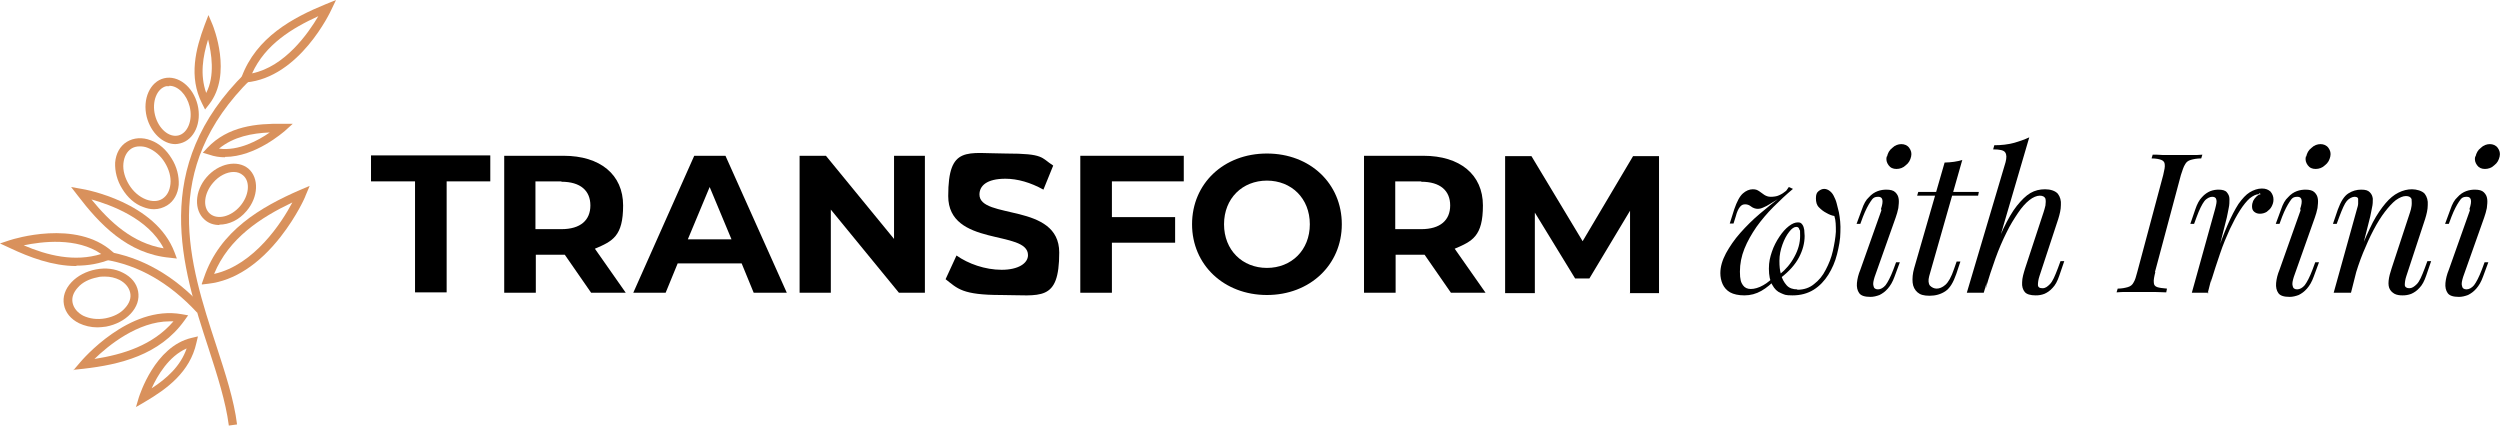
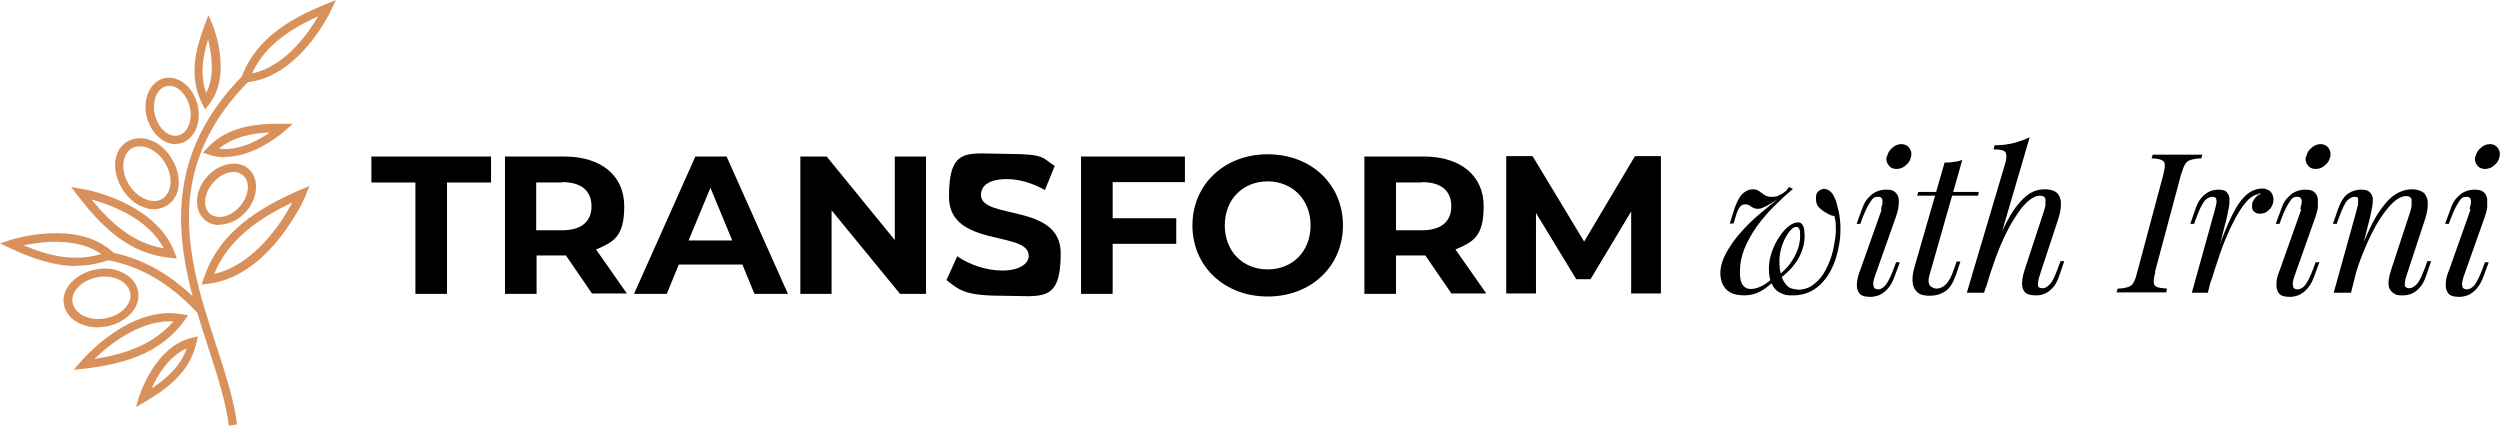
<svg xmlns="http://www.w3.org/2000/svg" id="Layer_1" version="1.1" viewBox="0 0 664.4 113">
  <defs>
    <style>
      .st0 {
        fill: #d9915c;
      }
    </style>
  </defs>
  <g>
-     <path d="M110.2,48.2h-11.6v-6.9h31.7v6.9h-11.6v29.5h-8.4v-29.5Z" />
-     <path d="M157.1,77.8l-7-10.1h-7.7v10.1h-8.4v-36.4h15.8c9.7,0,15.8,5,15.8,13.2s-2.8,9.5-7.5,11.5l8.2,11.7h-9ZM149.2,48.2h-6.9v12.7h6.9c5.1,0,7.7-2.4,7.7-6.3s-2.6-6.3-7.7-6.3Z" />
-     <path d="M197,70h-16.9l-3.2,7.8h-8.6l16.2-36.4h8.3l16.3,36.4h-8.8l-3.2-7.8ZM194.4,63.6l-5.8-13.9-5.8,13.9h11.5Z" />
-     <path d="M245.8,41.4v36.4h-6.9l-18.1-22.1v22.1h-8.3v-36.4h7l18.1,22.1v-22.1h8.3Z" />
-     <path d="M251.3,74.2l2.9-6.3c3.1,2.2,7.6,3.8,12,3.8s7-1.7,7-3.9c0-6.8-21.2-2.1-21.2-15.7s5-11.3,15.3-11.3,9.3,1.1,12.6,3.2l-2.6,6.4c-3.4-1.9-6.9-2.9-10.1-2.9-5,0-6.9,1.9-6.9,4.2,0,6.7,21.2,2.1,21.2,15.4s-5,11.3-15.4,11.3-11.6-1.7-14.8-4.2Z" />
-     <path d="M295.5,48.1v9.6h16.8v6.8h-16.8v13.3h-8.4v-36.4h27.5v6.8h-19.1Z" />
-     <path d="M316.8,59.6c0-10.8,8.4-18.8,19.9-18.8s19.9,8,19.9,18.8-8.5,18.8-19.9,18.8-19.9-8-19.9-18.8ZM348.1,59.6c0-6.9-4.9-11.6-11.4-11.6s-11.4,4.7-11.4,11.6,4.9,11.6,11.4,11.6,11.4-4.7,11.4-11.6Z" />
-     <path d="M385.6,77.8l-7-10.1h-7.7v10.1h-8.4v-36.4h15.8c9.7,0,15.8,5,15.8,13.2s-2.8,9.5-7.5,11.5l8.2,11.7h-9ZM377.7,48.2h-6.9v12.7h6.9c5.1,0,7.7-2.4,7.7-6.3s-2.6-6.3-7.7-6.3Z" />
-     <path d="M433.2,77.8v-21.8c0,0-10.8,18-10.8,18h-3.8l-10.7-17.5v21.4h-7.9v-36.4h7l13.6,22.6,13.4-22.6h6.9v36.4c.1,0-7.8,0-7.8,0Z" />
-     <path d="M471.9,74.2c-1.1,1.2-2.4,2.3-3.8,3.1-1.4.8-2.9,1.2-4.5,1.2s-2.9-.3-3.8-.8-1.6-1.3-2-2.2c-.4-.9-.6-1.9-.6-2.9,0-1.7.5-3.4,1.5-5.3,1-1.8,2.2-3.6,3.8-5.4,1.6-1.8,3.3-3.5,5.2-5.1,1.9-1.6,3.7-3.1,5.5-4.4l.8-.2c-.6.2-1.1.5-1.8.9-.6.4-1.2.7-1.8,1.1-.6.4-1.2.7-1.7.9-.6.3-1.1.4-1.6.4s-1.2-.2-1.7-.6c-.5-.4-1-.6-1.6-.6s-1,.2-1.4.7c-.4.5-.8,1.3-1.1,2.5l-.6,1.9h-1l1.2-3.8c.7-2,1.4-3.4,2.3-4.2.8-.7,1.7-1.1,2.6-1.1s1.2.2,1.7.5c.5.3.9.7,1.4,1,.5.3,1,.5,1.7.5s1.6-.1,2.2-.4c.7-.3,1.3-.7,1.9-1.2l.7-1,1.1.5c-1.8,1.5-3.5,3.1-5.2,4.8-1.7,1.7-3.2,3.5-4.5,5.3-1.3,1.9-2.4,3.8-3.2,5.8-.8,2-1.2,4-1.2,6.1s.3,2.9.8,3.6c.5.7,1.2,1,2.1,1s2.1-.3,3.3-1c1.1-.6,2.3-1.6,3.3-2.8l.2,1ZM477.7,77c1.7,0,3.2-.5,4.4-1.5,1.3-1,2.3-2.2,3.1-3.8.8-1.5,1.5-3.2,1.9-5,.4-1.8.7-3.5.8-5.1,0-1.6,0-3-.4-4.2-.7-.1-1.4-.4-2.1-.8-.8-.4-1.4-.9-2-1.5-.6-.6-.8-1.4-.8-2.4s.2-1.5.7-1.9c.5-.4,1-.6,1.5-.6s1,.2,1.4.5c.4.3.8.7,1.1,1.3.3.6.6,1.2.8,2,.2.7.4,1.6.6,2.4.3,1.6.5,3.3.4,5.3,0,1.9-.4,3.9-.9,5.9s-1.3,3.8-2.3,5.4-2.3,3-3.9,4c-1.6,1-3.5,1.5-5.6,1.5s-2.1-.2-3.1-.6-1.7-1.1-2.3-2.2c-.6-1-.9-2.5-.9-4.3s.3-3,.8-4.5c.5-1.5,1.2-2.8,2-4,.8-1.2,1.6-2.1,2.5-2.8.9-.7,1.7-1,2.4-1s.9.2,1.2.6c.3.4.4.9.5,1.4,0,.6.1,1.1.1,1.6,0,1.9-.5,3.8-1.5,5.7-1,1.9-2.6,3.7-4.8,5.4l-.3-.9c1.6-1.3,2.9-2.8,3.9-4.7,1-1.8,1.5-3.7,1.5-5.5s0-1.3-.2-1.7c-.1-.5-.4-.7-.8-.7-.6,0-1.2.4-1.9,1.3-.7.9-1.3,2-1.8,3.4-.5,1.4-.8,2.8-.8,4.3s.1,2.5.4,3.6c.3,1.2.8,2.1,1.5,2.9.7.8,1.7,1.1,2.8,1.1Z" />
-     <path d="M499.9,55.5c.7-2.1.5-3.2-.7-3.2s-1.5.4-2.1,1.3c-.6.9-1.3,2.2-2,4l-.7,1.9h-1l1.4-3.8c.5-1.5,1.1-2.6,1.9-3.3.7-.8,1.5-1.3,2.3-1.6.8-.3,1.6-.4,2.3-.4,1.1,0,1.9.2,2.4.7.5.5.8,1,.9,1.8.1.7,0,1.5-.1,2.4-.2.9-.4,1.7-.7,2.5l-5.6,15.8c-.3,1-.5,1.8-.3,2.4.1.6.5.9,1.2.9s1.4-.4,2-1.1c.6-.8,1.3-2.1,2.1-4.2l.7-1.9h1l-1.4,3.8c-.5,1.4-1.1,2.4-1.8,3.2-.7.8-1.4,1.3-2.2,1.7-.8.3-1.6.5-2.4.5-1.5,0-2.5-.3-3-1-.5-.7-.7-1.6-.6-2.7.1-1.1.4-2.3.9-3.5l5.6-15.8ZM501.5,41.6c.2-.9.6-1.7,1.4-2.3.7-.7,1.6-1,2.4-1s1.6.3,2.1,1c.5.7.7,1.4.5,2.3-.2.9-.6,1.7-1.4,2.3-.7.7-1.6,1-2.5,1s-1.6-.3-2.1-1c-.5-.7-.7-1.4-.5-2.3Z" />
-     <path d="M512.7,73.4c-.3,1.1-.2,2,.2,2.5.5.5,1.1.8,1.8.8s1.5-.3,2.3-1c.8-.7,1.6-2.1,2.3-4.2l.7-2h1l-1.1,3.3c-.8,2.3-1.7,3.8-2.9,4.6-1.2.8-2.6,1.2-4.2,1.2s-2.5-.3-3.2-.9c-.7-.6-1.2-1.5-1.3-2.6-.1-1.1,0-2.4.4-3.8l8.1-28.1c.8,0,1.7-.1,2.5-.2.8-.1,1.6-.3,2.2-.5l-8.8,30.9ZM525.9,51l-.2,1h-16.2l.3-1h16.1Z" />
-     <path d="M527.2,77.8h-4.5l10.3-34.7c.3-1.2.3-2-.1-2.6-.4-.6-1.5-.8-3.2-.8l.3-1.1c1.9,0,3.6-.2,5.1-.6,1.5-.4,2.9-.9,4.2-1.5l-12.1,41.3ZM528.6,70.1c1.3-3.6,2.6-6.7,3.8-9.3,1.2-2.5,2.4-4.6,3.6-6.1,1.2-1.5,2.4-2.7,3.6-3.4,1.2-.7,2.5-1,3.9-1s2.7.4,3.4,1.2c.6.8.9,1.8.8,3,0,1.2-.3,2.4-.7,3.7l-5,15.2c-.3.9-.4,1.7-.4,2.3,0,.6.4.9,1.2.9s1.3-.4,2-1.1,1.3-2.1,2.1-4.2l.7-1.9h1l-1.3,3.8c-.5,1.5-1.1,2.6-1.8,3.3-.7.8-1.5,1.3-2.2,1.6-.8.3-1.5.4-2.3.4-1.4,0-2.4-.3-2.9-.9s-.8-1.5-.7-2.6c0-1.1.4-2.4.8-3.7l4.9-14.9c.2-.5.3-1.1.5-1.8.1-.7.1-1.3,0-1.8-.2-.5-.7-.8-1.5-.8s-1.8.4-2.8,1.2c-1,.8-2,1.9-3,3.4s-2.1,3.2-3.1,5.3c-1,2-2,4.3-2.9,6.8-.9,2.5-1.8,5.2-2.6,8.1l1.2-6.7Z" />
-     <path d="M572.8,72.3c-.3,1.2-.5,2.2-.4,2.8,0,.6.3,1,.9,1.2s1.4.3,2.6.4l-.2,1c-.8,0-1.8-.1-3-.1-1.2,0-2.4,0-3.6,0s-2.6,0-3.7,0c-1.1,0-2.1,0-2.9.1l.3-1c1.1,0,2-.2,2.7-.4s1.2-.6,1.5-1.2c.4-.6.7-1.6,1-2.8l6.9-25.8c.3-1.3.5-2.2.4-2.8,0-.6-.4-1-.9-1.2-.5-.2-1.4-.4-2.6-.4l.3-1c.7,0,1.6,0,2.8.1,1.2,0,2.4,0,3.8,0s2.4,0,3.6,0c1.2,0,2.2,0,3-.1l-.3,1c-1.2,0-2.1.2-2.8.4-.7.2-1.2.6-1.5,1.2-.4.6-.7,1.6-1.1,2.8l-6.9,25.8Z" />
-     <path d="M587,77.8h-4.5l6.2-22.3c.3-1.2.5-2,.3-2.5-.1-.5-.5-.7-1.1-.7s-1.5.4-2.1,1.2c-.6.8-1.3,2.2-2,4.1l-.7,1.9h-1l1.3-3.8c.5-1.5,1.1-2.6,1.8-3.3.7-.8,1.5-1.3,2.2-1.6.8-.3,1.5-.4,2.2-.4,1,0,1.8.2,2.2.7.4.5.7,1,.7,1.8s0,1.5-.2,2.4c-.2.9-.3,1.7-.5,2.5l-5.1,20.2ZM600.4,51.6c-.8,0-1.6.4-2.5,1.1-.8.7-1.7,1.8-2.6,3.2s-1.8,3.1-2.7,5c-.9,2-1.8,4.1-2.6,6.5-.8,2.4-1.7,5-2.5,7.7l1.3-6.7c1.1-3.4,2.2-6.3,3.2-8.6,1-2.3,2-4.2,2.9-5.6,1-1.4,2-2.5,3-3.1,1-.6,2.1-1,3.2-1s1.7.3,2.3.8c.5.6.8,1.3.8,2.1s-.2,1.3-.5,1.9c-.3.6-.8,1-1.3,1.4-.5.3-1.1.5-1.8.5s-1.1-.2-1.5-.5c-.4-.3-.6-.8-.6-1.4s.1-1,.3-1.5c.2-.4.5-.8.8-1.1.3-.3.7-.6,1.2-.7,0,0-.1-.1-.2-.2,0,0-.2,0-.3,0Z" />
-     <path d="M611.3,55.5c.7-2.1.5-3.2-.7-3.2s-1.5.4-2.1,1.3c-.6.9-1.3,2.2-2,4l-.7,1.9h-1l1.4-3.8c.5-1.5,1.1-2.6,1.9-3.3.7-.8,1.5-1.3,2.3-1.6.8-.3,1.6-.4,2.3-.4,1.1,0,1.9.2,2.4.7.5.5.8,1,.9,1.8.1.7,0,1.5-.1,2.4-.2.9-.4,1.7-.7,2.5l-5.6,15.8c-.3,1-.5,1.8-.3,2.4.1.6.5.9,1.2.9s1.4-.4,2-1.1c.6-.8,1.3-2.1,2.1-4.2l.7-1.9h1l-1.4,3.8c-.5,1.4-1.1,2.4-1.8,3.2-.7.8-1.4,1.3-2.2,1.7-.8.3-1.6.5-2.4.5-1.5,0-2.5-.3-3-1-.5-.7-.7-1.6-.6-2.7.1-1.1.4-2.3.9-3.5l5.6-15.8ZM612.9,41.6c.2-.9.6-1.7,1.4-2.3.7-.7,1.6-1,2.4-1s1.6.3,2.1,1c.5.7.7,1.4.5,2.3-.2.9-.6,1.7-1.4,2.3-.7.7-1.6,1-2.5,1s-1.6-.3-2.1-1c-.5-.7-.7-1.4-.5-2.3Z" />
-     <path d="M624.7,77.8h-4.5l6.2-22.3c.1-.4.3-.9.3-1.4,0-.5,0-.9,0-1.3-.1-.4-.5-.5-1-.5s-1.4.4-2,1.1c-.6.7-1.2,2.1-2,4.2l-.7,1.9h-1l1.3-3.8c.8-2.2,1.7-3.6,2.8-4.3,1.1-.7,2.2-1,3.4-1s1.8.2,2.3.7c.5.5.7,1,.8,1.7,0,.7,0,1.5-.2,2.3-.2.9-.3,1.7-.5,2.5l-5.1,20.2ZM627.1,67c1.2-3.1,2.4-5.7,3.5-7.9,1.1-2.1,2.3-3.8,3.4-5.1,1.1-1.3,2.2-2.2,3.4-2.8,1.2-.6,2.4-.9,3.6-.9s2.7.4,3.4,1.2c.6.8.9,1.8.8,3,0,1.2-.3,2.4-.7,3.7l-5,15.2c-.3.9-.4,1.7-.4,2.3,0,.6.5.9,1.2.9s1.3-.4,2-1.1,1.3-2.1,2.1-4.2l.7-1.9h1l-1.3,3.8c-.5,1.5-1.1,2.6-1.8,3.3-.7.8-1.5,1.3-2.2,1.6-.8.3-1.5.4-2.3.4s-1.5-.1-2.1-.4c-.5-.3-.9-.6-1.2-1.1-.4-.6-.5-1.4-.4-2.4.1-1,.4-2.1.8-3.3l4.9-14.9c.2-.5.3-1.1.4-1.7.1-.7,0-1.3,0-1.8-.2-.5-.7-.8-1.5-.8s-1.7.4-2.7,1.1c-.9.7-1.9,1.8-2.9,3.1-1,1.3-2,2.9-3,4.8s-1.9,3.9-2.8,6.1c-.9,2.2-1.7,4.6-2.4,7.1l1.5-7.3Z" />
-     <path d="M656.3,55.5c.7-2.1.5-3.2-.7-3.2s-1.5.4-2.1,1.3c-.6.9-1.3,2.2-2,4l-.7,1.9h-1l1.4-3.8c.5-1.5,1.1-2.6,1.9-3.3.7-.8,1.5-1.3,2.3-1.6.8-.3,1.6-.4,2.3-.4,1.1,0,1.9.2,2.4.7.5.5.8,1,.9,1.8.1.7,0,1.5-.1,2.4-.2.9-.4,1.7-.7,2.5l-5.6,15.8c-.3,1-.5,1.8-.3,2.4.1.6.5.9,1.2.9s1.4-.4,2-1.1c.6-.8,1.3-2.1,2.1-4.2l.7-1.9h1l-1.4,3.8c-.5,1.4-1.1,2.4-1.8,3.2-.7.8-1.4,1.3-2.2,1.7-.8.3-1.6.5-2.4.5-1.5,0-2.5-.3-3-1-.5-.7-.7-1.6-.6-2.7.1-1.1.4-2.3.9-3.5l5.6-15.8ZM657.9,41.6c.2-.9.6-1.7,1.4-2.3.7-.7,1.6-1,2.4-1s1.6.3,2.1,1c.5.7.7,1.4.5,2.3-.2.9-.6,1.7-1.4,2.3-.7.7-1.6,1-2.5,1s-1.6-.3-2.1-1c-.5-.7-.7-1.4-.5-2.3Z" />
+     <path d="M471.9,74.2c-1.1,1.2-2.4,2.3-3.8,3.1-1.4.8-2.9,1.2-4.5,1.2s-2.9-.3-3.8-.8-1.6-1.3-2-2.2c-.4-.9-.6-1.9-.6-2.9,0-1.7.5-3.4,1.5-5.3,1-1.8,2.2-3.6,3.8-5.4,1.6-1.8,3.3-3.5,5.2-5.1,1.9-1.6,3.7-3.1,5.5-4.4l.8-.2c-.6.2-1.1.5-1.8.9-.6.4-1.2.7-1.8,1.1-.6.4-1.2.7-1.7.9-.6.3-1.1.4-1.6.4s-1.2-.2-1.7-.6c-.5-.4-1-.6-1.6-.6s-1,.2-1.4.7-.8,1.3-1.1,2.5l-.6,1.9h-1l1.2-3.8c.7-2,1.4-3.4,2.3-4.2.8-.7,1.7-1.1,2.6-1.1s1.2.2,1.7.5.9.7,1.4,1,1,.5,1.7.5,1.6,0,2.2-.4c.7-.3,1.3-.7,1.9-1.2l.7-1,1.1.5c-1.8,1.5-3.5,3.1-5.2,4.8s-3.2,3.5-4.5,5.3c-1.3,1.9-2.4,3.8-3.2,5.8-.8,2-1.2,4-1.2,6.1s.3,2.9.8,3.6,1.2,1,2.1,1,2.1-.3,3.3-1c1.1-.6,2.3-1.6,3.3-2.8l.2,1-.2.2ZM477.7,77c1.7,0,3.2-.5,4.4-1.5,1.3-1,2.3-2.2,3.1-3.8.8-1.5,1.5-3.2,1.9-5s.7-3.5.8-5.1c0-1.6,0-3-.4-4.2-.7,0-1.4-.4-2.1-.8-.8-.4-1.4-.9-2-1.5s-.8-1.4-.8-2.4.2-1.5.7-1.9,1-.6,1.5-.6,1,.2,1.4.5.8.7,1.1,1.3c.3.6.6,1.2.8,2,.2.7.4,1.6.6,2.4.3,1.6.5,3.3.4,5.3,0,1.9-.4,3.9-.9,5.9s-1.3,3.8-2.3,5.4-2.3,3-3.9,4-3.5,1.5-5.6,1.5-2.1-.2-3.1-.6-1.7-1.1-2.3-2.2c-.6-1-.9-2.5-.9-4.3s.3-3,.8-4.5,1.2-2.8,2-4c.8-1.2,1.6-2.1,2.5-2.8s1.7-1,2.4-1,.9.2,1.2.6c.3.4.4.9.5,1.4,0,.6.1,1.1.1,1.6,0,1.9-.5,3.8-1.5,5.7s-2.6,3.7-4.8,5.4l-.3-.9c1.6-1.3,2.9-2.8,3.9-4.7,1-1.8,1.5-3.7,1.5-5.5s0-1.3-.2-1.7c-.1-.5-.4-.7-.8-.7-.6,0-1.2.4-1.9,1.3-.7.9-1.3,2-1.8,3.4-.5,1.4-.8,2.8-.8,4.3s.1,2.5.4,3.6c.3,1.2.8,2.1,1.5,2.9s1.7,1.1,2.8,1.1h0Z" />
+     <path d="M499.9,55.5c.7-2.1.5-3.2-.7-3.2s-1.5.4-2.1,1.3c-.6.9-1.3,2.2-2,4l-.7,1.9h-1l1.4-3.8c.5-1.5,1.1-2.6,1.9-3.3.7-.8,1.5-1.3,2.3-1.6s1.6-.4,2.3-.4c1.1,0,1.9.2,2.4.7s.8,1,.9,1.8c.1.7,0,1.5-.1,2.4-.2.9-.4,1.7-.7,2.5l-5.6,15.8c-.3,1-.5,1.8-.3,2.4.1.6.5.9,1.2.9s1.4-.4,2-1.1c.6-.8,1.3-2.1,2.1-4.2l.7-1.9h1l-1.4,3.8c-.5,1.4-1.1,2.4-1.8,3.2-.7.8-1.4,1.3-2.2,1.7-.8.3-1.6.5-2.4.5-1.5,0-2.5-.3-3-1s-.7-1.6-.6-2.7.4-2.3.9-3.5l5.6-15.8v-.4ZM501.5,41.6c.2-.9.6-1.7,1.4-2.3.7-.7,1.6-1,2.4-1s1.6.3,2.1,1,.7,1.4.5,2.3c-.2.9-.6,1.7-1.4,2.3-.7.7-1.6,1-2.5,1s-1.6-.3-2.1-1-.7-1.4-.5-2.3h.1Z" />
+     <path d="M512.7,73.4c-.3,1.1-.2,2,.2,2.5.5.5,1.1.8,1.8.8s1.5-.3,2.3-1,1.6-2.1,2.3-4.2l.7-2h1l-1.1,3.3c-.8,2.3-1.7,3.8-2.9,4.6-1.2.8-2.6,1.2-4.2,1.2s-2.5-.3-3.2-.9-1.2-1.5-1.3-2.6c-.1-1.1,0-2.4.4-3.8l8.1-28.1c.8,0,1.7,0,2.5-.2.8,0,1.6-.3,2.2-.5l-8.8,30.9ZM525.9,51l-.2,1h-16.2l.3-1h16.1Z" />
+     <path d="M527.2,77.8h-4.5l10.3-34.7c.3-1.2.3-2,0-2.6-.4-.6-1.5-.8-3.2-.8l.3-1.1c1.9,0,3.6-.2,5.1-.6,1.5-.4,2.9-.9,4.2-1.5l-12.1,41.3ZM528.6,70.1c1.3-3.6,2.6-6.7,3.8-9.3,1.2-2.5,2.4-4.6,3.6-6.1,1.2-1.5,2.4-2.7,3.6-3.4,1.2-.7,2.5-1,3.9-1s2.7.4,3.4,1.2c.6.8.9,1.8.8,3,0,1.2-.3,2.4-.7,3.7l-5,15.2c-.3.9-.4,1.7-.4,2.3s.4.9,1.2.9,1.3-.4,2-1.1,1.3-2.1,2.1-4.2l.7-1.9h1l-1.3,3.8c-.5,1.5-1.1,2.6-1.8,3.3-.7.8-1.5,1.3-2.2,1.6-.8.3-1.5.4-2.3.4-1.4,0-2.4-.3-2.9-.9s-.8-1.5-.7-2.6c0-1.1.4-2.4.8-3.7l4.9-14.9c.2-.5.3-1.1.5-1.8,0-.7,0-1.3,0-1.8-.2-.5-.7-.8-1.5-.8s-1.8.4-2.8,1.2-2,1.9-3,3.4-2.1,3.2-3.1,5.3c-1,2-2,4.3-2.9,6.8s-1.8,5.2-2.6,8.1l1.2-6.7h-.3Z" />
+     <path d="M572.8,72.3c-.3,1.2-.5,2.2-.4,2.8,0,.6.3,1,.9,1.2s1.4.3,2.6.4l-.2,1c-.8,0-1.8,0-3,0h-7.3c-1.1,0-2.1,0-2.9,0l.3-1c1.1,0,2-.2,2.7-.4s1.2-.6,1.5-1.2c.4-.6.7-1.6,1-2.8l6.9-25.8c.3-1.3.5-2.2.4-2.8,0-.6-.4-1-.9-1.2s-1.4-.4-2.6-.4l.3-1c.7,0,1.6,0,2.8,0h7.4c1.2,0,2.2,0,3,0l-.3,1c-1.2,0-2.1.2-2.8.4s-1.2.6-1.5,1.2c-.4.6-.7,1.6-1.1,2.8l-6.9,25.8h.1Z" />
+     <path d="M587,77.8h-4.5l6.2-22.3c.3-1.2.5-2,.3-2.5,0-.5-.5-.7-1.1-.7s-1.5.4-2.1,1.2-1.3,2.2-2,4.1l-.7,1.9h-1l1.3-3.8c.5-1.5,1.1-2.6,1.8-3.3.7-.8,1.5-1.3,2.2-1.6.8-.3,1.5-.4,2.2-.4,1,0,1.8.2,2.2.7s.7,1,.7,1.8,0,1.5-.2,2.4-.3,1.7-.5,2.5l-5.1,20.2.3-.2ZM600.4,51.6c-.8,0-1.6.4-2.5,1.1-.8.7-1.7,1.8-2.6,3.2s-1.8,3.1-2.7,5c-.9,2-1.8,4.1-2.6,6.5-.8,2.4-1.7,5-2.5,7.7l1.3-6.7c1.1-3.4,2.2-6.3,3.2-8.6s2-4.2,2.9-5.6c1-1.4,2-2.5,3-3.1s2.1-1,3.2-1,1.7.3,2.3.8c.5.6.8,1.3.8,2.1s-.2,1.3-.5,1.9c-.3.6-.8,1-1.3,1.4-.5.3-1.1.5-1.8.5s-1.1-.2-1.5-.5-.6-.8-.6-1.4,0-1,.3-1.5c.2-.4.5-.8.8-1.1s.7-.6,1.2-.7c0,0,0,0-.2-.2h-.3v.2Z" />
+     <path d="M611.3,55.5c.7-2.1.5-3.2-.7-3.2s-1.5.4-2.1,1.3c-.6.9-1.3,2.2-2,4l-.7,1.9h-1l1.4-3.8c.5-1.5,1.1-2.6,1.9-3.3.7-.8,1.5-1.3,2.3-1.6s1.6-.4,2.3-.4c1.1,0,1.9.2,2.4.7s.8,1,.9,1.8c0,.7,0,1.5,0,2.4-.2.9-.4,1.7-.7,2.5l-5.6,15.8c-.3,1-.5,1.8-.3,2.4,0,.6.5.9,1.2.9s1.4-.4,2-1.1c.6-.8,1.3-2.1,2.1-4.2l.7-1.9h1l-1.4,3.8c-.5,1.4-1.1,2.4-1.8,3.2-.7.8-1.4,1.3-2.2,1.7-.8.3-1.6.5-2.4.5-1.5,0-2.5-.3-3-1s-.7-1.6-.6-2.7c0-1.1.4-2.3.9-3.5l5.6-15.8v-.4ZM612.9,41.6c.2-.9.6-1.7,1.4-2.3.7-.7,1.6-1,2.4-1s1.6.3,2.1,1,.7,1.4.5,2.3c-.2.9-.6,1.7-1.4,2.3-.7.7-1.6,1-2.5,1s-1.6-.3-2.1-1-.7-1.4-.5-2.3h0Z" />
+     <path d="M624.7,77.8h-4.5l6.2-22.3c0-.4.3-.9.3-1.4v-1.3c0-.4-.5-.5-1-.5s-1.4.4-2,1.1c-.6.7-1.2,2.1-2,4.2l-.7,1.9h-1l1.3-3.8c.8-2.2,1.7-3.6,2.8-4.3s2.2-1,3.4-1,1.8.2,2.3.7.7,1,.8,1.7c0,.7,0,1.5-.2,2.3-.2.9-.3,1.7-.5,2.5l-5.1,20.2h0ZM627.1,67c1.2-3.1,2.4-5.7,3.5-7.9,1.1-2.1,2.3-3.8,3.4-5.1,1.1-1.3,2.2-2.2,3.4-2.8s2.4-.9,3.6-.9,2.7.4,3.4,1.2c.6.8.9,1.8.8,3,0,1.2-.3,2.4-.7,3.7l-5,15.2c-.3.9-.4,1.7-.4,2.3s.5.9,1.2.9,1.3-.4,2-1.1,1.3-2.1,2.1-4.2l.7-1.9h1l-1.3,3.8c-.5,1.5-1.1,2.6-1.8,3.3-.7.8-1.5,1.3-2.2,1.6-.8.3-1.5.4-2.3.4s-1.5,0-2.1-.4c-.5-.3-.9-.6-1.2-1.1-.4-.6-.5-1.4-.4-2.4s.4-2.1.8-3.3l4.9-14.9c.2-.5.3-1.1.4-1.7,0-.7,0-1.3,0-1.8-.2-.5-.7-.8-1.5-.8s-1.7.4-2.7,1.1c-.9.7-1.9,1.8-2.9,3.1s-2,2.9-3,4.8-1.9,3.9-2.8,6.1c-.9,2.2-1.7,4.6-2.4,7.1l1.5-7.3Z" />
+     <path d="M656.3,55.5c.7-2.1.5-3.2-.7-3.2s-1.5.4-2.1,1.3c-.6.9-1.3,2.2-2,4l-.7,1.9h-1l1.4-3.8c.5-1.5,1.1-2.6,1.9-3.3.7-.8,1.5-1.3,2.3-1.6s1.6-.4,2.3-.4c1.1,0,1.9.2,2.4.7s.8,1,.9,1.8c0,.7,0,1.5,0,2.4-.2.9-.4,1.7-.7,2.5l-5.6,15.8c-.3,1-.5,1.8-.3,2.4,0,.6.5.9,1.2.9s1.4-.4,2-1.1c.6-.8,1.3-2.1,2.1-4.2l.7-1.9h1l-1.4,3.8c-.5,1.4-1.1,2.4-1.8,3.2-.7.8-1.4,1.3-2.2,1.7-.8.3-1.6.5-2.4.5-1.5,0-2.5-.3-3-1s-.7-1.6-.6-2.7c0-1.1.4-2.3.9-3.5l5.6-15.8v-.4ZM657.9,41.6c.2-.9.6-1.7,1.4-2.3.7-.7,1.6-1,2.4-1s1.6.3,2.1,1,.7,1.4.5,2.3c-.2.9-.6,1.7-1.4,2.3-.7.7-1.6,1-2.5,1s-1.6-.3-2.1-1-.7-1.4-.5-2.3h0Z" />
  </g>
  <g>
-     <path class="st0" d="M46.6,38.3c-3.3,0-6.5-3-7.6-7.2-1.2-4.8.9-9.4,4.6-10.3,3.7-.9,7.7,2.2,8.9,7,1.2,4.8-.9,9.4-4.6,10.3-.4.1-.9.2-1.3.2ZM45,22.9c-.3,0-.5,0-.8,0-2.5.6-3.9,4.1-3,7.7h0c.9,3.6,3.7,6,6.2,5.4,2.5-.6,3.9-4.1,3-7.7-.8-3.2-3.1-5.5-5.4-5.5Z" />
-     <path class="st0" d="M58.3,59.8c-1.4,0-2.8-.4-3.9-1.4-2.9-2.5-2.7-7.6.5-11.3,3.2-3.7,8.2-4.7,11.1-2.3,2.9,2.5,2.7,7.6-.5,11.3-2,2.4-4.7,3.6-7.2,3.6ZM62.1,45.7c-1.8,0-3.9,1-5.5,2.9h0c-2.4,2.8-2.8,6.5-.8,8.2,2,1.7,5.6.8,8-2,2.4-2.8,2.8-6.5.8-8.2-.7-.6-1.5-.9-2.5-.9Z" />
-     <path class="st0" d="M40.9,55.6c-1,0-1.9-.2-2.9-.6-2.2-.8-4.1-2.5-5.5-4.8-1.4-2.2-2-4.7-1.9-7,.2-2.4,1.3-4.4,3.1-5.5,1.8-1.1,4.1-1.3,6.4-.4,2.2.8,4.1,2.5,5.5,4.8h0c1.4,2.2,2,4.7,1.9,7-.2,2.4-1.3,4.4-3.1,5.5-1,.6-2.2,1-3.4,1ZM37.1,38.9c-.8,0-1.6.2-2.2.6-1.2.8-1.9,2.1-2.1,3.9-.2,1.9.4,3.9,1.5,5.7s2.7,3.2,4.5,3.9c1.6.6,3.2.6,4.4-.2,1.2-.8,1.9-2.1,2.1-3.9.2-1.9-.4-3.9-1.5-5.7h0c-1.1-1.8-2.7-3.2-4.5-3.9-.7-.3-1.5-.4-2.1-.4Z" />
-     <path class="st0" d="M25.9,87c-1.8,0-3.4-.4-4.9-1.1-2.2-1.1-3.6-2.8-4-4.9-.4-2.1.3-4.2,2-6,1.6-1.7,3.9-2.9,6.5-3.4h0c2.6-.5,5.1-.2,7.2.9,2.2,1.1,3.6,2.8,4,4.9.4,2.1-.3,4.2-2,6-1.6,1.7-3.9,2.9-6.5,3.4-.8.1-1.6.2-2.3.2ZM27.8,73.5c-.6,0-1.3,0-1.9.2h0c-2.1.4-4,1.3-5.2,2.7-1.2,1.3-1.7,2.7-1.4,4.1.3,1.4,1.3,2.6,2.8,3.4,1.7.8,3.7,1.1,5.9.7,2.1-.4,4-1.3,5.2-2.7,1.2-1.3,1.7-2.7,1.4-4.1-.3-1.4-1.3-2.6-2.8-3.4-1.2-.6-2.5-.9-3.9-.9Z" />
-     <path class="st0" d="M36.1,108.3l.8-2.7c.2-.5,4.2-13.5,14-15.8l1.7-.4-.4,1.7c-1.7,7.8-7.9,12.3-13.7,15.7l-2.4,1.4ZM49.6,92.6c-4.8,2.1-7.8,7.3-9.3,10.6,4-2.6,7.7-5.9,9.3-10.6Z" />
-     <path class="st0" d="M59.8,41.8c-1.4,0-2.8-.2-4.2-.7l-1.7-.5,1.2-1.3c5.5-5.8,13.1-6.5,19.9-6.4h2.8s-2.1,1.9-2.1,1.9c-.4.3-7.8,6.9-15.9,6.9ZM58.2,39.5c5.2.7,10.5-2.2,13.5-4.3-4.7.2-9.6,1.1-13.5,4.3Z" />
-     <path class="st0" d="M20.3,70.7c-6.3,0-12.4-2.3-17.7-4.8L0,64.7l2.7-.9c.7-.2,17.5-5.6,27.2,3.1l1.3,1.2-1.6.7c-3.1,1.3-6.2,1.8-9.3,1.8ZM6.3,65.2c6.3,2.7,13.5,4.5,20.6,2.3-6.5-4.5-15.8-3.3-20.6-2.3Z" />
-     <path class="st0" d="M19.5,98.4l1.8-2.1c.5-.6,13-15.3,27-12.8l1.7.3-1,1.4c-6.6,9.2-17.2,11.7-26.8,12.8l-2.8.3ZM45.1,85.4c-8.5,0-16.4,6.5-20,10,7.6-1.2,15.5-3.6,21-10-.3,0-.6,0-1,0Z" />
-     <path class="st0" d="M46.9,68.7l-1.7-.2c-11.3-1-18.8-9-24.6-16.6l-1.7-2.2,2.8.5c.8.1,19.7,3.5,24.7,16.9l.6,1.6ZM24.3,53c4.9,6,10.9,11.6,19.2,13-4.1-8-14.2-11.6-19.2-13Z" />
-     <path class="st0" d="M53.6,75.5l.6-1.7c4.2-12.5,15.2-18.8,25.5-23.3l2.6-1.1-1.1,2.6c0,.2-2.3,5.4-6.6,10.9-5.7,7.3-12.3,11.7-19.2,12.5l-1.7.2ZM77.7,53.8c-8.4,4-16.9,9.5-20.8,19,10.7-2.4,18-13.7,20.8-19Z" />
-     <path class="st0" d="M63.6,22.1l.6-1.6c3.9-10.6,13.6-15.8,22.4-19.4L89.3,0l-1.2,2.5c-.3.7-8.5,18.1-22.7,19.4l-1.7.2ZM84.6,4.3c-7,3.2-14.1,7.5-17.6,15.2,8.7-1.8,14.9-10.6,17.6-15.2Z" />
+     <path class="st0" d="M46.6,38.3c-3.3,0-6.5-3-7.6-7.2-1.2-4.8.9-9.4,4.6-10.3,3.7-.9,7.7,2.2,8.9,7s-.9,9.4-4.6,10.3c-.4,0-.9.2-1.3.2ZM45,22.9h-.8c-2.5.6-3.9,4.1-3,7.7h0c.9,3.6,3.7,6,6.2,5.4s3.9-4.1,3-7.7c-.8-3.2-3.1-5.5-5.4-5.5h0Z" />
+     <path class="st0" d="M58.3,59.8c-1.4,0-2.8-.4-3.9-1.4-2.9-2.5-2.7-7.6.5-11.3s8.2-4.7,11.1-2.3c2.9,2.5,2.7,7.6-.5,11.3-2,2.4-4.7,3.6-7.2,3.6h0ZM62.1,45.7c-1.8,0-3.9,1-5.5,2.9h0c-2.4,2.8-2.8,6.5-.8,8.2s5.6.8,8-2c2.4-2.8,2.8-6.5.8-8.2-.7-.6-1.5-.9-2.5-.9Z" />
+     <path class="st0" d="M40.9,55.6c-1,0-1.9-.2-2.9-.6-2.2-.8-4.1-2.5-5.5-4.8-1.4-2.2-2-4.7-1.9-7,.2-2.4,1.3-4.4,3.1-5.5,1.8-1.1,4.1-1.3,6.4-.4,2.2.8,4.1,2.5,5.5,4.8h0c1.4,2.2,2,4.7,1.9,7-.2,2.4-1.3,4.4-3.1,5.5-1,.6-2.2,1-3.4,1h-.1ZM37.1,38.9c-.8,0-1.6.2-2.2.6-1.2.8-1.9,2.1-2.1,3.9-.2,1.9.4,3.9,1.5,5.7s2.7,3.2,4.5,3.9c1.6.6,3.2.6,4.4-.2s1.9-2.1,2.1-3.9c.2-1.9-.4-3.9-1.5-5.7h0c-1.1-1.8-2.7-3.2-4.5-3.9-.7-.3-1.5-.4-2.1-.4h-.1Z" />
+     <path class="st0" d="M25.9,87c-1.8,0-3.4-.4-4.9-1.1-2.2-1.1-3.6-2.8-4-4.9s.3-4.2,2-6c1.6-1.7,3.9-2.9,6.5-3.4h0c2.6-.5,5.1-.2,7.2.9,2.2,1.1,3.6,2.8,4,4.9s-.3,4.2-2,6c-1.6,1.7-3.9,2.9-6.5,3.4-.8,0-1.6.2-2.3.2ZM27.8,73.5c-.6,0-1.3,0-1.9.2h0c-2.1.4-4,1.3-5.2,2.7-1.2,1.3-1.7,2.7-1.4,4.1.3,1.4,1.3,2.6,2.8,3.4,1.7.8,3.7,1.1,5.9.7,2.1-.4,4-1.3,5.2-2.7,1.2-1.3,1.7-2.7,1.4-4.1s-1.3-2.6-2.8-3.4c-1.2-.6-2.5-.9-3.9-.9h-.1Z" />
+     <path class="st0" d="M36.1,108.3l.8-2.7c.2-.5,4.2-13.5,14-15.8l1.7-.4-.4,1.7c-1.7,7.8-7.9,12.3-13.7,15.7l-2.4,1.4h0ZM49.6,92.6c-4.8,2.1-7.8,7.3-9.3,10.6,4-2.6,7.7-5.9,9.3-10.6Z" />
+     <path class="st0" d="M59.8,41.8c-1.4,0-2.8-.2-4.2-.7l-1.7-.5,1.2-1.3c5.5-5.8,13.1-6.5,19.9-6.4h2.8l-2.1,1.9c-.4.3-7.8,6.9-15.9,6.9h0ZM58.2,39.5c5.2.7,10.5-2.2,13.5-4.3-4.7.2-9.6,1.1-13.5,4.3Z" />
+     <path class="st0" d="M20.3,70.7c-6.3,0-12.4-2.3-17.7-4.8l-2.6-1.2,2.7-.9c.7-.2,17.5-5.6,27.2,3.1l1.3,1.2-1.6.7c-3.1,1.3-6.2,1.8-9.3,1.8h0ZM6.3,65.2c6.3,2.7,13.5,4.5,20.6,2.3-6.5-4.5-15.8-3.3-20.6-2.3Z" />
+     <path class="st0" d="M19.5,98.4l1.8-2.1c.5-.6,13-15.3,27-12.8l1.7.3-1,1.4c-6.6,9.2-17.2,11.7-26.8,12.8l-2.8.3h0ZM45.1,85.4c-8.5,0-16.4,6.5-20,10,7.6-1.2,15.5-3.6,21-10h-1Z" />
+     <path class="st0" d="M46.9,68.7l-1.7-.2c-11.3-1-18.8-9-24.6-16.6l-1.7-2.2,2.8.5c.8,0,19.7,3.5,24.7,16.9l.6,1.6h0ZM24.3,53c4.9,6,10.9,11.6,19.2,13-4.1-8-14.2-11.6-19.2-13Z" />
+     <path class="st0" d="M53.6,75.5l.6-1.7c4.2-12.5,15.2-18.8,25.5-23.3l2.6-1.1-1.1,2.6c0,.2-2.3,5.4-6.6,10.9-5.7,7.3-12.3,11.7-19.2,12.5l-1.7.2h0ZM77.7,53.8c-8.4,4-16.9,9.5-20.8,19,10.7-2.4,18-13.7,20.8-19Z" />
+     <path class="st0" d="M63.6,22.1l.6-1.6c3.9-10.6,13.6-15.8,22.4-19.4l2.7-1.1-1.2,2.5c-.3.7-8.5,18.1-22.7,19.4l-1.7.2h-.1ZM84.6,4.3c-7,3.2-14.1,7.5-17.6,15.2,8.7-1.8,14.9-10.6,17.6-15.2Z" />
    <path class="st0" d="M54.5,29.1l-.8-1.6c-3.6-7.1-1.7-14.5.7-20.9l1-2.6,1.1,2.6c.2.5,5.3,13.1-.9,21.1l-1.1,1.4ZM55.3,10.5c-1.4,4.5-2.2,9.4-.5,14.2,2.4-4.6,1.4-10.6.5-14.2Z" />
-     <path class="st0" d="M60.8,113c-.8-6.2-3-13.1-5.4-20.5-7-21.4-15.7-48.1,9.9-73.2l1.5,1.6c-24.6,24.2-16.5,49-9.3,71,2.4,7.4,4.7,14.4,5.5,20.9l-2.2.3Z" />
-     <path class="st0" d="M52.4,83.1c-7.4-8-15.7-12.7-24.6-14.1l.3-2.2c9.5,1.5,18.2,6.4,25.9,14.8l-1.6,1.5Z" />
+     <path class="st0" d="M60.8,113c-.8-6.2-3-13.1-5.4-20.5-7-21.4-15.7-48.1,9.9-73.2l1.5,1.6c-24.6,24.2-16.5,49-9.3,71,2.4,7.4,4.7,14.4,5.5,20.9l-2.2.3h0Z" />
+     <path class="st0" d="M52.4,83.1c-7.4-8-15.7-12.7-24.6-14.1l.3-2.2c9.5,1.5,18.2,6.4,25.9,14.8,0,0-1.6,1.5-1.6,1.5Z" />
+   </g>
+   <g>
+     <path d="M110.4,48.5h-11.7v-6.9h31.8v6.9h-11.7v29.6h-8.4v-29.6Z" />
+     <path d="M157.4,78.1l-7-10.2h-7.8v10.2h-8.4v-36.5h15.8c9.8,0,15.9,5.1,15.9,13.2s-2.8,9.5-7.5,11.5l8.2,11.7h-9.1ZM149.4,48.5h-6.9v12.7h6.9c5.2,0,7.8-2.4,7.8-6.4s-2.6-6.4-7.8-6.4Z" />
+     <path d="M197.3,70.3h-16.9l-3.2,7.8h-8.7l16.3-36.5h8.3l16.3,36.5h-8.9l-3.2-7.8ZM194.6,63.9l-5.8-14-5.8,14h11.6Z" />
+     <path d="M246.1,41.6v36.5h-6.9l-18.2-22.2v22.2h-8.3v-36.5h7l18.1,22.2v-22.2h8.3Z" />
+     <path d="M251.5,74.5l2.9-6.4c3.1,2.2,7.7,3.8,12,3.8s7-1.7,7-3.9c0-6.8-21.2-2.1-21.2-15.7s5-11.4,15.4-11.4,9.3,1.1,12.7,3.2l-2.6,6.4c-3.4-1.9-6.9-2.9-10.1-2.9-5,0-6.9,1.9-6.9,4.2,0,6.7,21.2,2.1,21.2,15.5s-5.1,11.3-15.5,11.3-11.6-1.7-14.9-4.2Z" />
+     <path d="M295.7,48.4v9.6h16.9v6.8h-16.9v13.3h-8.4v-36.5h27.6v6.8h-19.1Z" />
+     <path d="M316.9,59.9c0-10.8,8.4-18.9,20-18.9s20,8,20,18.9-8.5,18.9-20,18.9-20-8-20-18.9ZM348.3,59.9c0-6.9-4.9-11.7-11.4-11.7s-11.4,4.7-11.4,11.7,4.9,11.7,11.4,11.7,11.4-4.7,11.4-11.7Z" />
+     <path d="M385.8,78.1l-7-10.2h-7.8v10.2h-8.4v-36.5h15.8c9.8,0,15.9,5.1,15.9,13.2s-2.8,9.5-7.5,11.5l8.2,11.7h-9.1ZM377.9,48.5h-6.9v12.7h6.9c5.2,0,7.8-2.4,7.8-6.4s-2.6-6.4-7.8-6.4Z" />
+     <path d="M433.5,78.1v-21.9c0,0-10.8,18-10.8,18h-3.8l-10.7-17.6v21.4h-7.9v-36.5h7l13.7,22.7,13.5-22.7h6.9v36.5c.1,0-7.8,0-7.8,0Z" />
  </g>
</svg>
